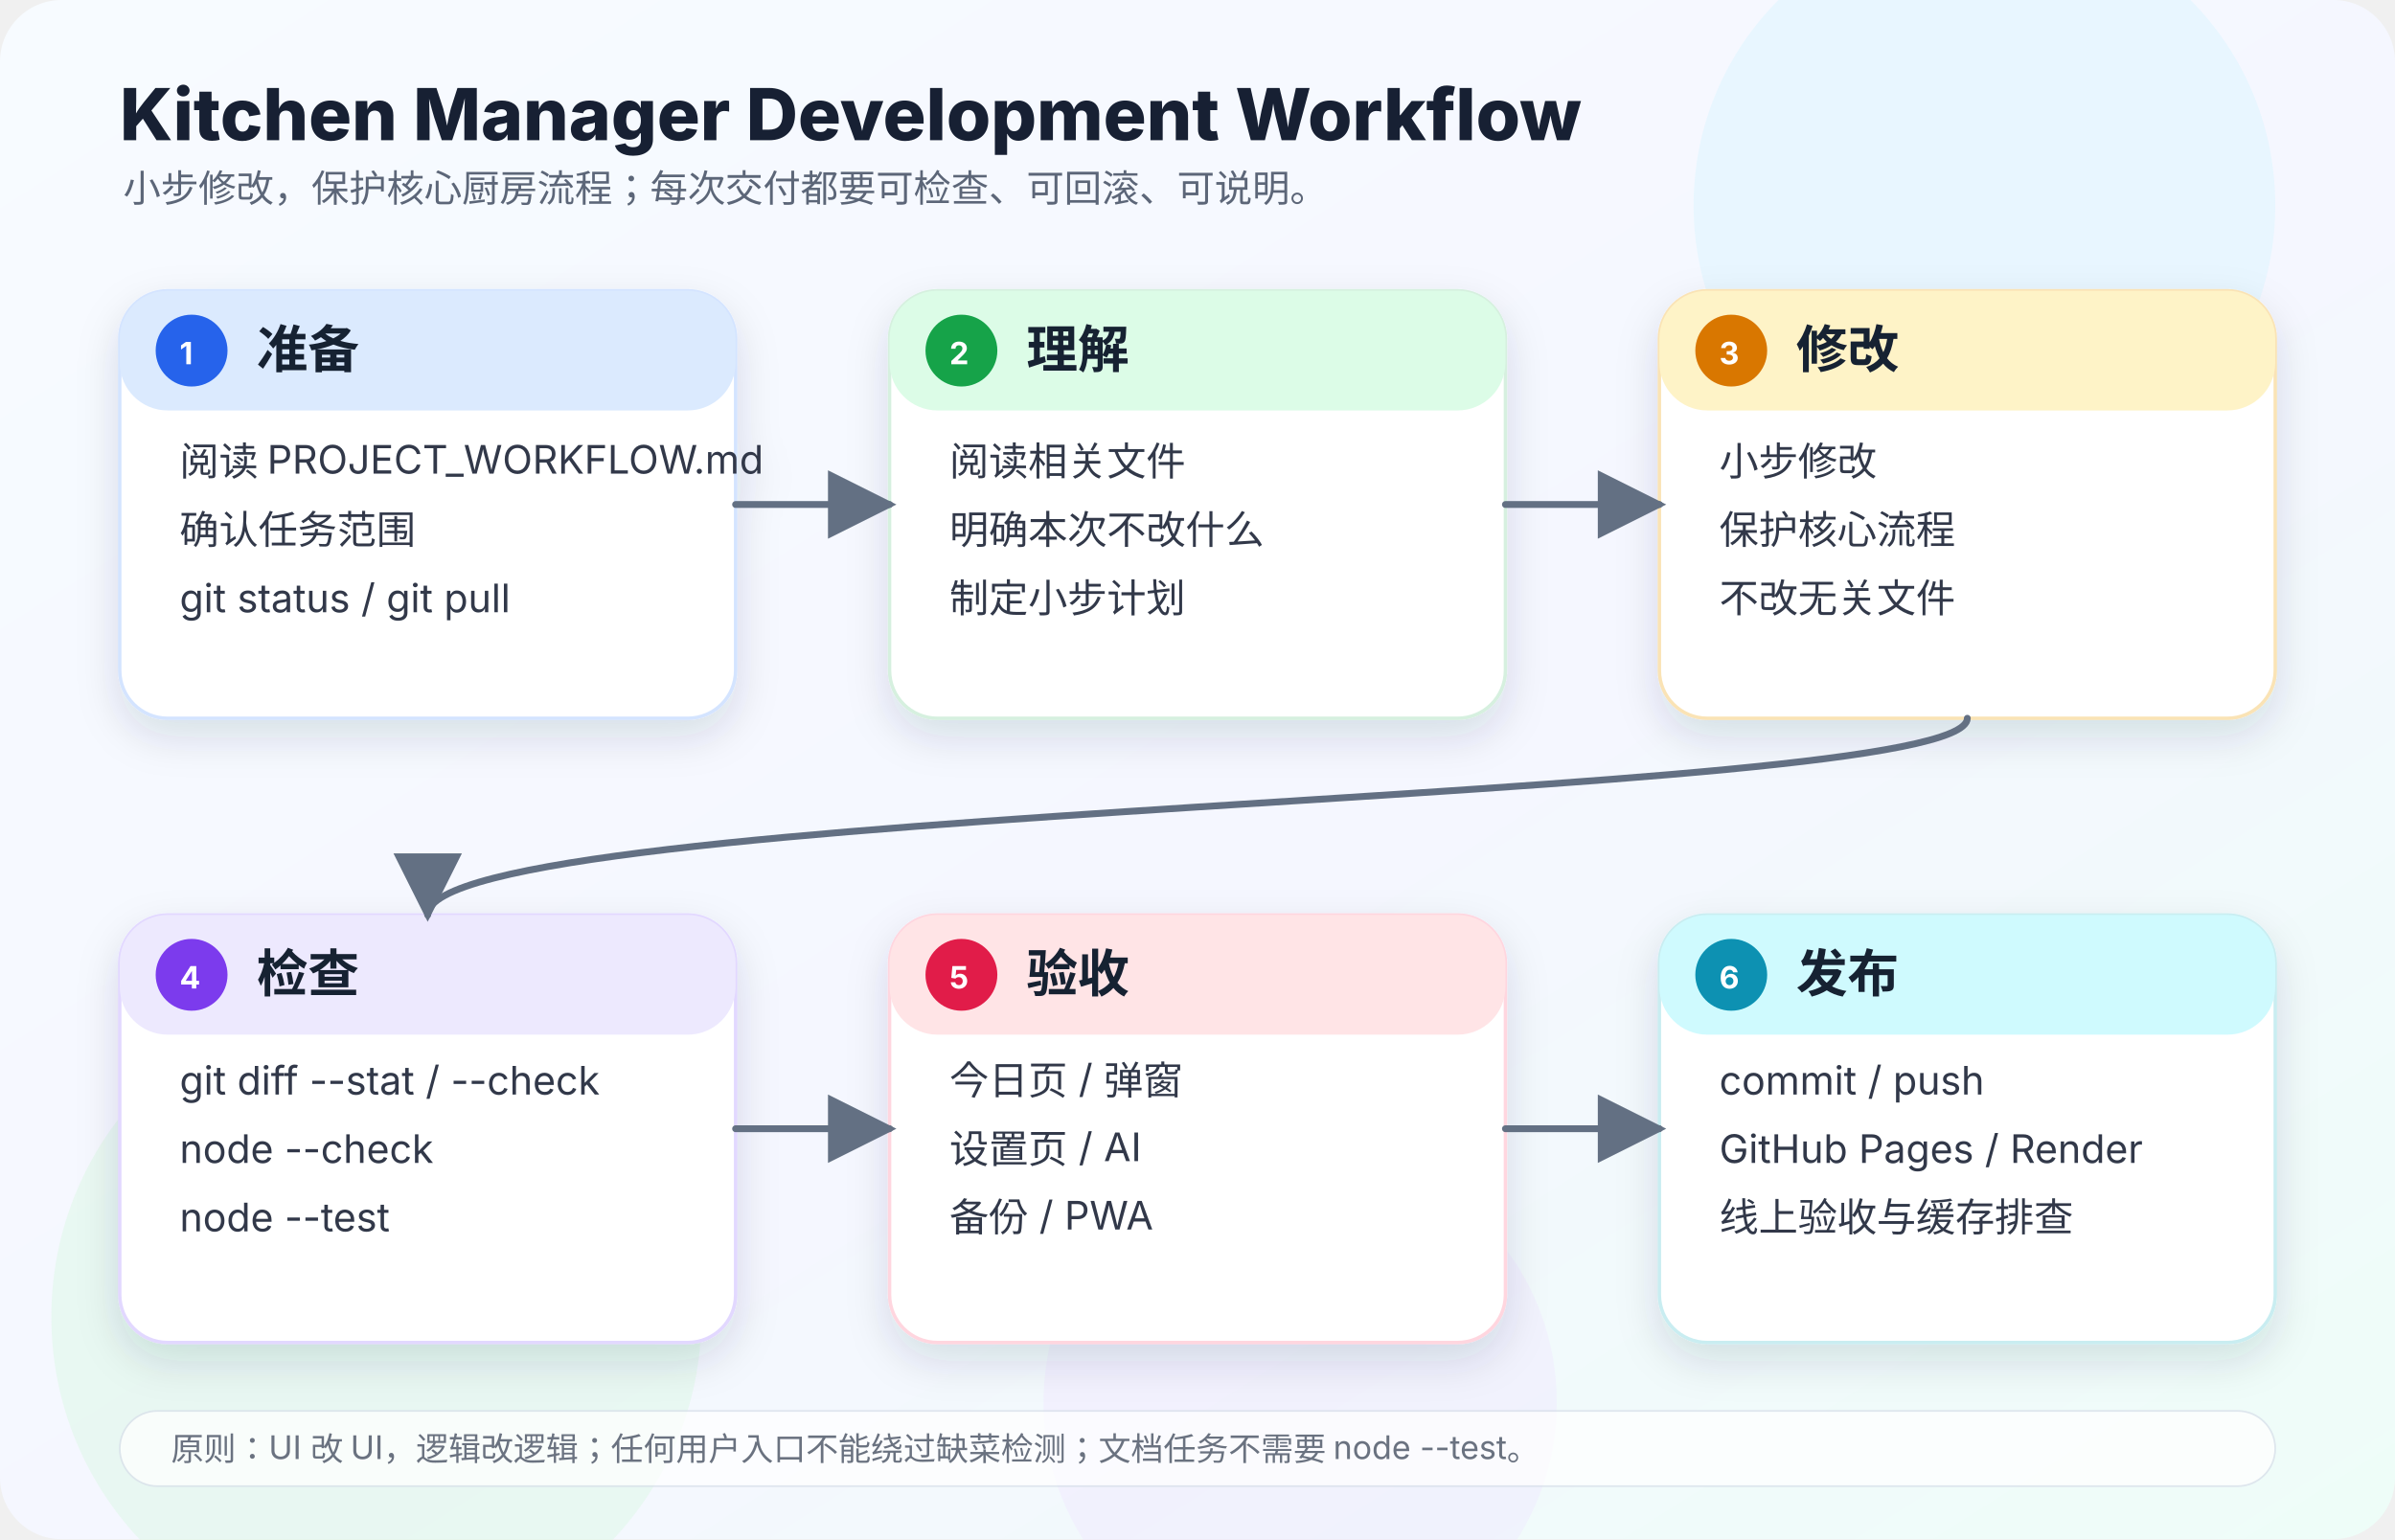
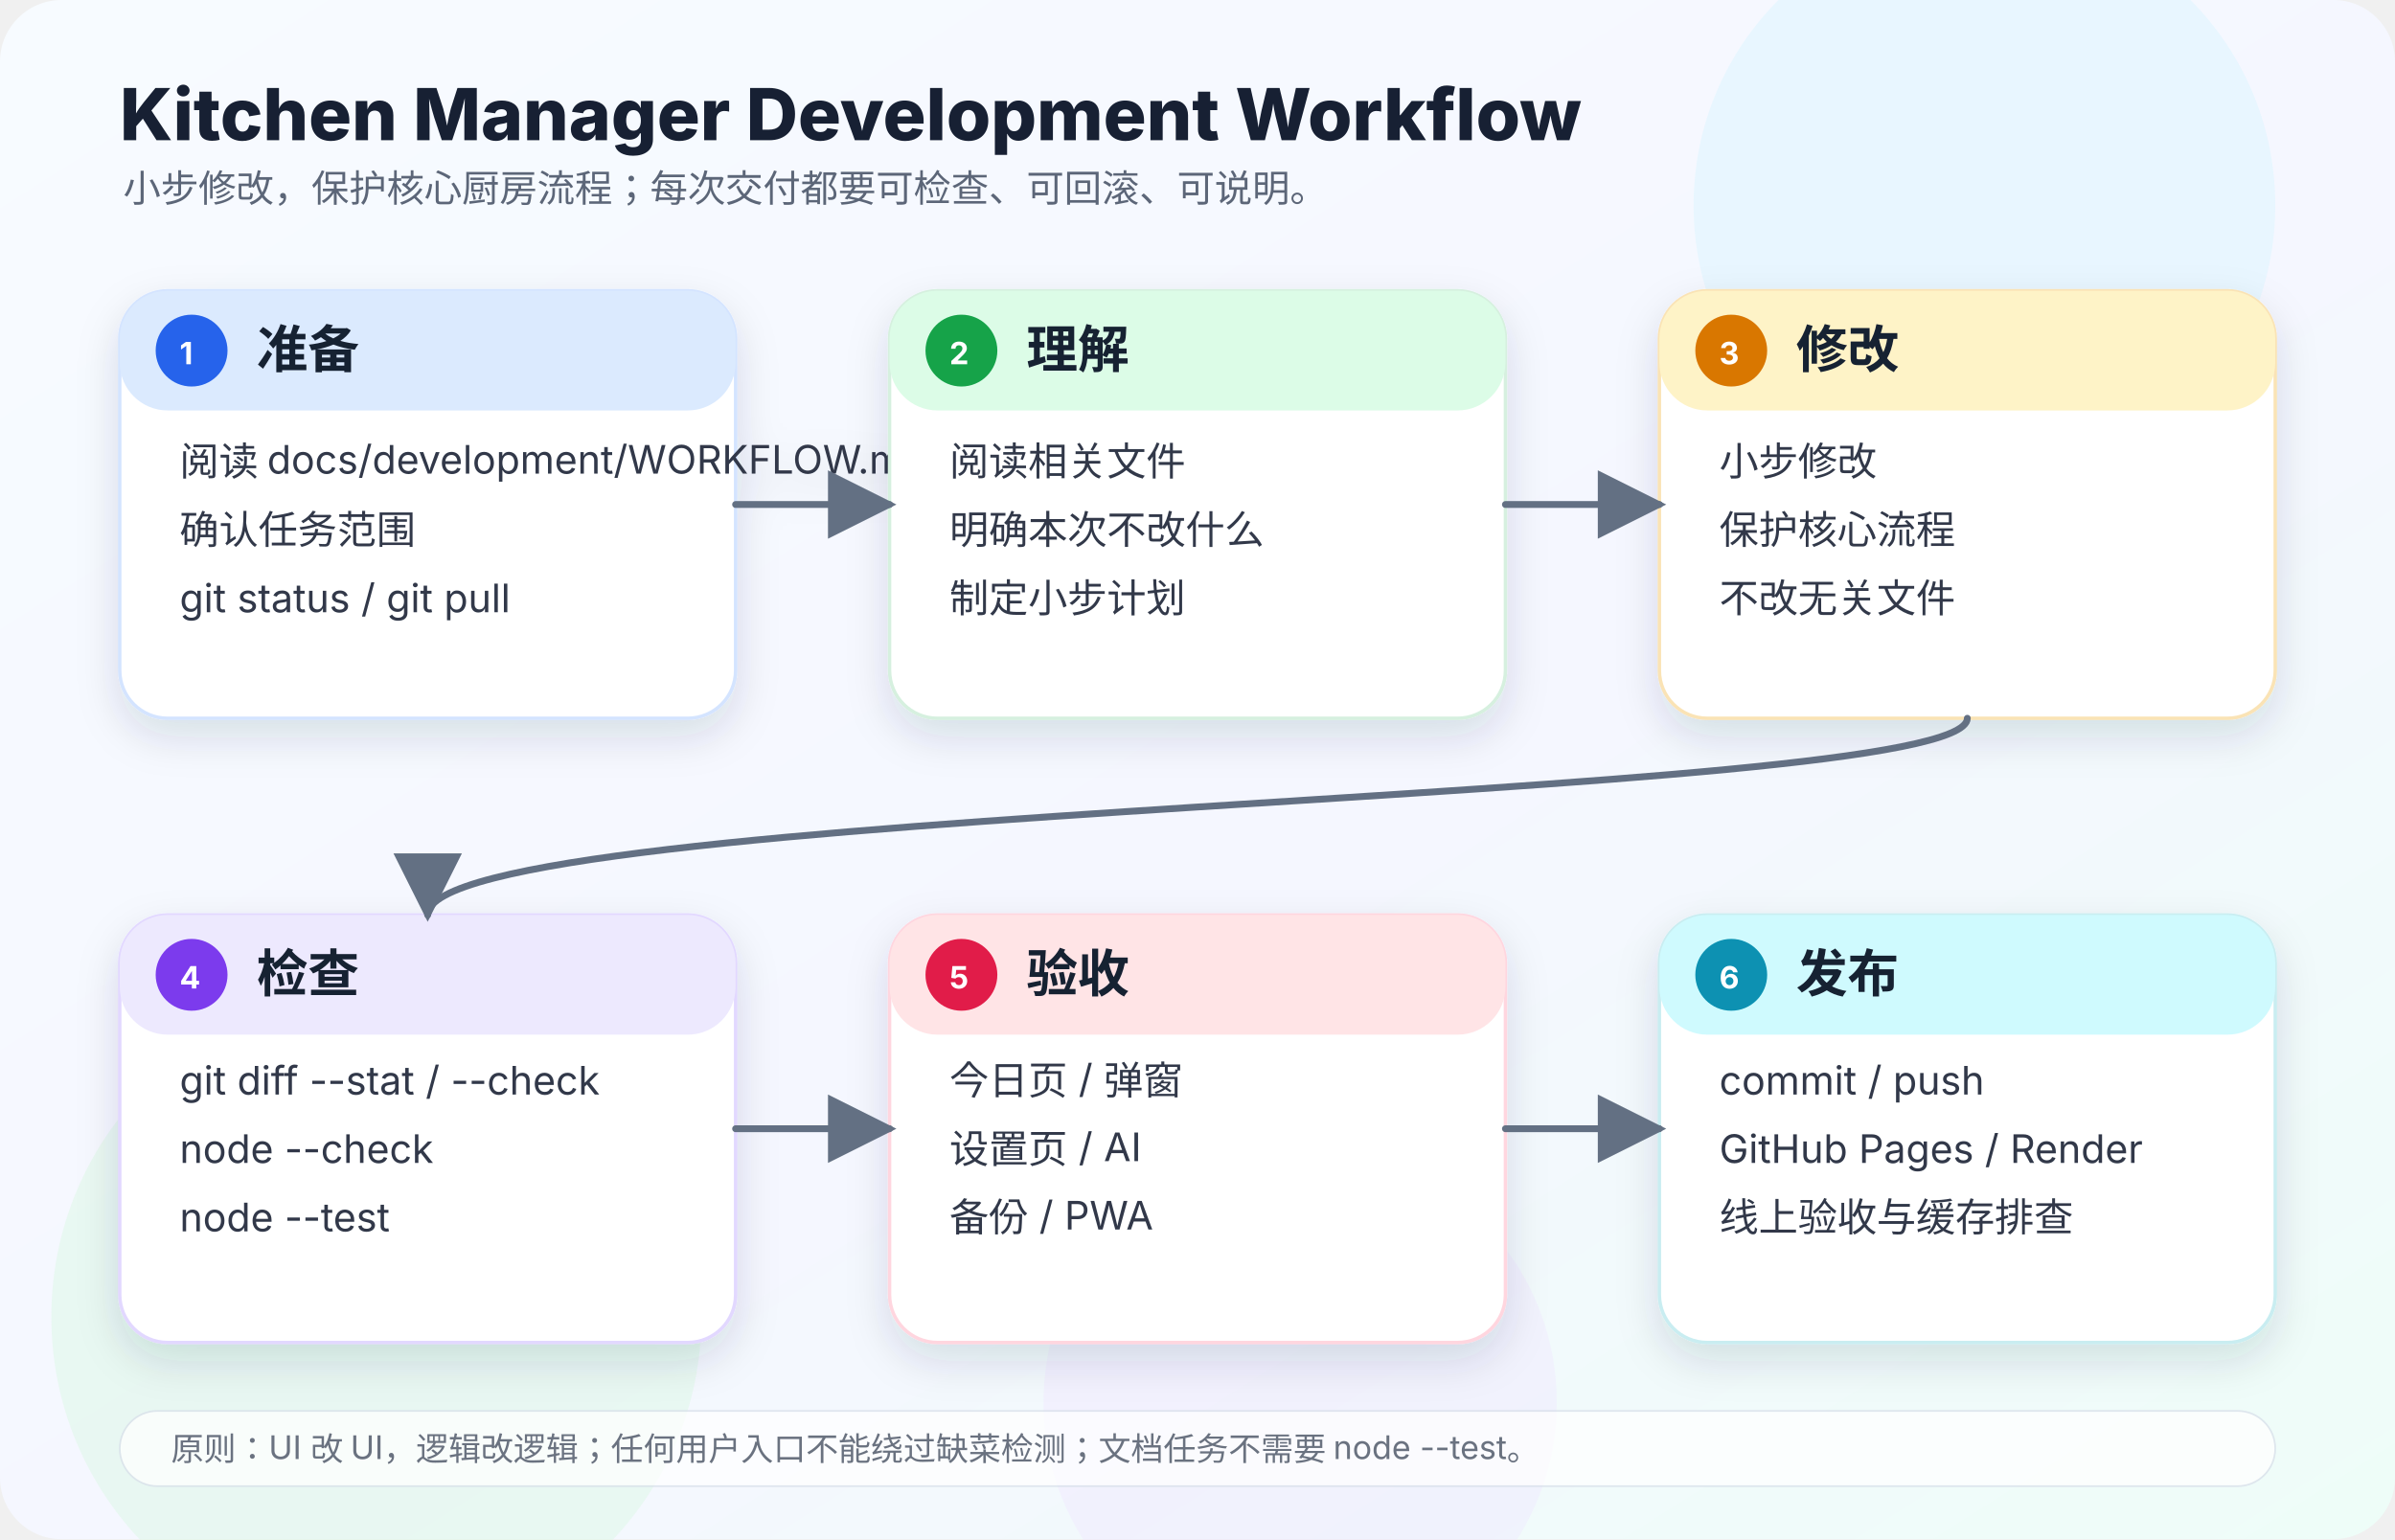
<svg xmlns="http://www.w3.org/2000/svg" width="1400" height="900" viewBox="0 0 1400 900" role="img" aria-labelledby="title desc">
  <defs>
    <linearGradient id="bg" x1="0" y1="0" x2="1" y2="1">
      <stop offset="0" stop-color="#f7fbff" />
      <stop offset="0.55" stop-color="#f5f7ff" />
      <stop offset="1" stop-color="#eefdf8" />
    </linearGradient>
    <filter id="shadow" x="-20%" y="-20%" width="140%" height="140%">
      <feDropShadow dx="0" dy="10" stdDeviation="12" flood-color="#233044" flood-opacity="0.13" />
    </filter>
    <marker id="arrow" markerWidth="14" markerHeight="14" refX="11" refY="7" orient="auto" markerUnits="strokeWidth">
      <path d="M2,2 L12,7 L2,12 Z" fill="#637083" />
    </marker>
    <style>
      .title { font-family: -apple-system, BlinkMacSystemFont, "Segoe UI", sans-serif; font-size: 42px; font-weight: 800; fill: #172033; }
      .subtitle { font-family: -apple-system, BlinkMacSystemFont, "Segoe UI", sans-serif; font-size: 22px; fill: #5c6678; }
      .card-title { font-family: -apple-system, BlinkMacSystemFont, "Segoe UI", sans-serif; font-size: 30px; font-weight: 800; fill: #182133; }
      .card-text { font-family: -apple-system, BlinkMacSystemFont, "Segoe UI", sans-serif; font-size: 23px; fill: #30394a; }
      .badge { font-family: -apple-system, BlinkMacSystemFont, "Segoe UI", sans-serif; font-size: 18px; font-weight: 700; fill: #ffffff; }
      .note { font-family: -apple-system, BlinkMacSystemFont, "Segoe UI", sans-serif; font-size: 19px; fill: #6a7280; }
      .arrow { fill: none; stroke: #637083; stroke-width: 4; stroke-linecap: round; stroke-linejoin: round; marker-end: url(#arrow); }
    </style>
  </defs>
  <rect width="1400" height="900" rx="36" fill="url(#bg)" />
  <circle cx="1160" cy="120" r="170" fill="#d7f4ff" opacity="0.45" />
  <circle cx="220" cy="770" r="190" fill="#dff7e8" opacity="0.55" />
  <circle cx="760" cy="820" r="150" fill="#efe5ff" opacity="0.38" />
  <text x="70" y="82" class="title">Kitchen Manager Development Workflow</text>
  <text x="72" y="118" class="subtitle">小步修改，保护核心厨房流程；每次交付都要可检查、可回滚、可说明。</text>
  <g filter="url(#shadow)">
    <rect x="70" y="170" width="360" height="250" rx="28" fill="#ffffff" stroke="#d4e4ff" stroke-width="2" />
    <rect x="70" y="170" width="360" height="70" rx="28" fill="#dbeafe" />
    <circle cx="112" cy="205" r="21" fill="#2563eb" />
    <text x="105" y="213" class="badge">1</text>
    <text x="150" y="215" class="card-title">准备</text>
-     <text x="105" y="278" class="card-text">阅读 PROJECT_WORKFLOW.md</text>
+     <text x="105" y="278" class="card-text">阅读 docs/development/WORKFLOW.md</text>
    <text x="105" y="318" class="card-text">确认任务范围</text>
    <text x="105" y="358" class="card-text">git status / git pull</text>
  </g>
  <g filter="url(#shadow)">
    <rect x="520" y="170" width="360" height="250" rx="28" fill="#ffffff" stroke="#d6f0df" stroke-width="2" />
    <rect x="520" y="170" width="360" height="70" rx="28" fill="#dcfce7" />
    <circle cx="562" cy="205" r="21" fill="#16a34a" />
    <text x="555" y="213" class="badge">2</text>
    <text x="600" y="215" class="card-title">理解</text>
    <text x="555" y="278" class="card-text">阅读相关文件</text>
    <text x="555" y="318" class="card-text">明确本次不改什么</text>
    <text x="555" y="358" class="card-text">制定小步计划</text>
  </g>
  <g filter="url(#shadow)">
    <rect x="970" y="170" width="360" height="250" rx="28" fill="#ffffff" stroke="#fae3b5" stroke-width="2" />
    <rect x="970" y="170" width="360" height="70" rx="28" fill="#fef3c7" />
    <circle cx="1012" cy="205" r="21" fill="#d97706" />
    <text x="1005" y="213" class="badge">3</text>
    <text x="1050" y="215" class="card-title">修改</text>
    <text x="1005" y="278" class="card-text">小步修改</text>
    <text x="1005" y="318" class="card-text">保护核心流程</text>
    <text x="1005" y="358" class="card-text">不改无关文件</text>
  </g>
  <g filter="url(#shadow)">
    <rect x="70" y="535" width="360" height="250" rx="28" fill="#ffffff" stroke="#e2d8ff" stroke-width="2" />
    <rect x="70" y="535" width="360" height="70" rx="28" fill="#ede9fe" />
    <circle cx="112" cy="570" r="21" fill="#7c3aed" />
    <text x="105" y="578" class="badge">4</text>
    <text x="150" y="580" class="card-title">检查</text>
    <text x="105" y="640" class="card-text">git diff --stat / --check</text>
    <text x="105" y="680" class="card-text">node --check</text>
    <text x="105" y="720" class="card-text">node --test</text>
  </g>
  <g filter="url(#shadow)">
    <rect x="520" y="535" width="360" height="250" rx="28" fill="#ffffff" stroke="#ffd6df" stroke-width="2" />
    <rect x="520" y="535" width="360" height="70" rx="28" fill="#ffe4e6" />
    <circle cx="562" cy="570" r="21" fill="#e11d48" />
    <text x="555" y="578" class="badge">5</text>
    <text x="600" y="580" class="card-title">验收</text>
    <text x="555" y="640" class="card-text">今日页 / 弹窗</text>
    <text x="555" y="680" class="card-text">设置页 / AI</text>
    <text x="555" y="720" class="card-text">备份 / PWA</text>
  </g>
  <g filter="url(#shadow)">
    <rect x="970" y="535" width="360" height="250" rx="28" fill="#ffffff" stroke="#c9edf1" stroke-width="2" />
    <rect x="970" y="535" width="360" height="70" rx="28" fill="#cffafe" />
    <circle cx="1012" cy="570" r="21" fill="#0891b2" />
    <text x="1005" y="578" class="badge">6</text>
    <text x="1050" y="580" class="card-title">发布</text>
    <text x="1005" y="640" class="card-text">commit / push</text>
    <text x="1005" y="680" class="card-text">GitHub Pages / Render</text>
    <text x="1005" y="720" class="card-text">线上验收与缓存排查</text>
  </g>
  <path class="arrow" d="M430 295 C465 295, 485 295, 520 295" />
  <path class="arrow" d="M880 295 C915 295, 935 295, 970 295" />
  <path class="arrow" d="M1150 420 C1150 470, 250 470, 250 535" />
  <path class="arrow" d="M430 660 C465 660, 485 660, 520 660" />
  <path class="arrow" d="M880 660 C915 660, 935 660, 970 660" />
  <rect x="70" y="825" width="1260" height="44" rx="22" fill="#ffffff" opacity="0.72" stroke="#d7dee9" />
  <text x="100" y="854" class="note">原则：UI 改 UI，逻辑改逻辑；任何用户入口不能绕过缺菜检测；文档任务不需要 node --test。</text>
</svg>
